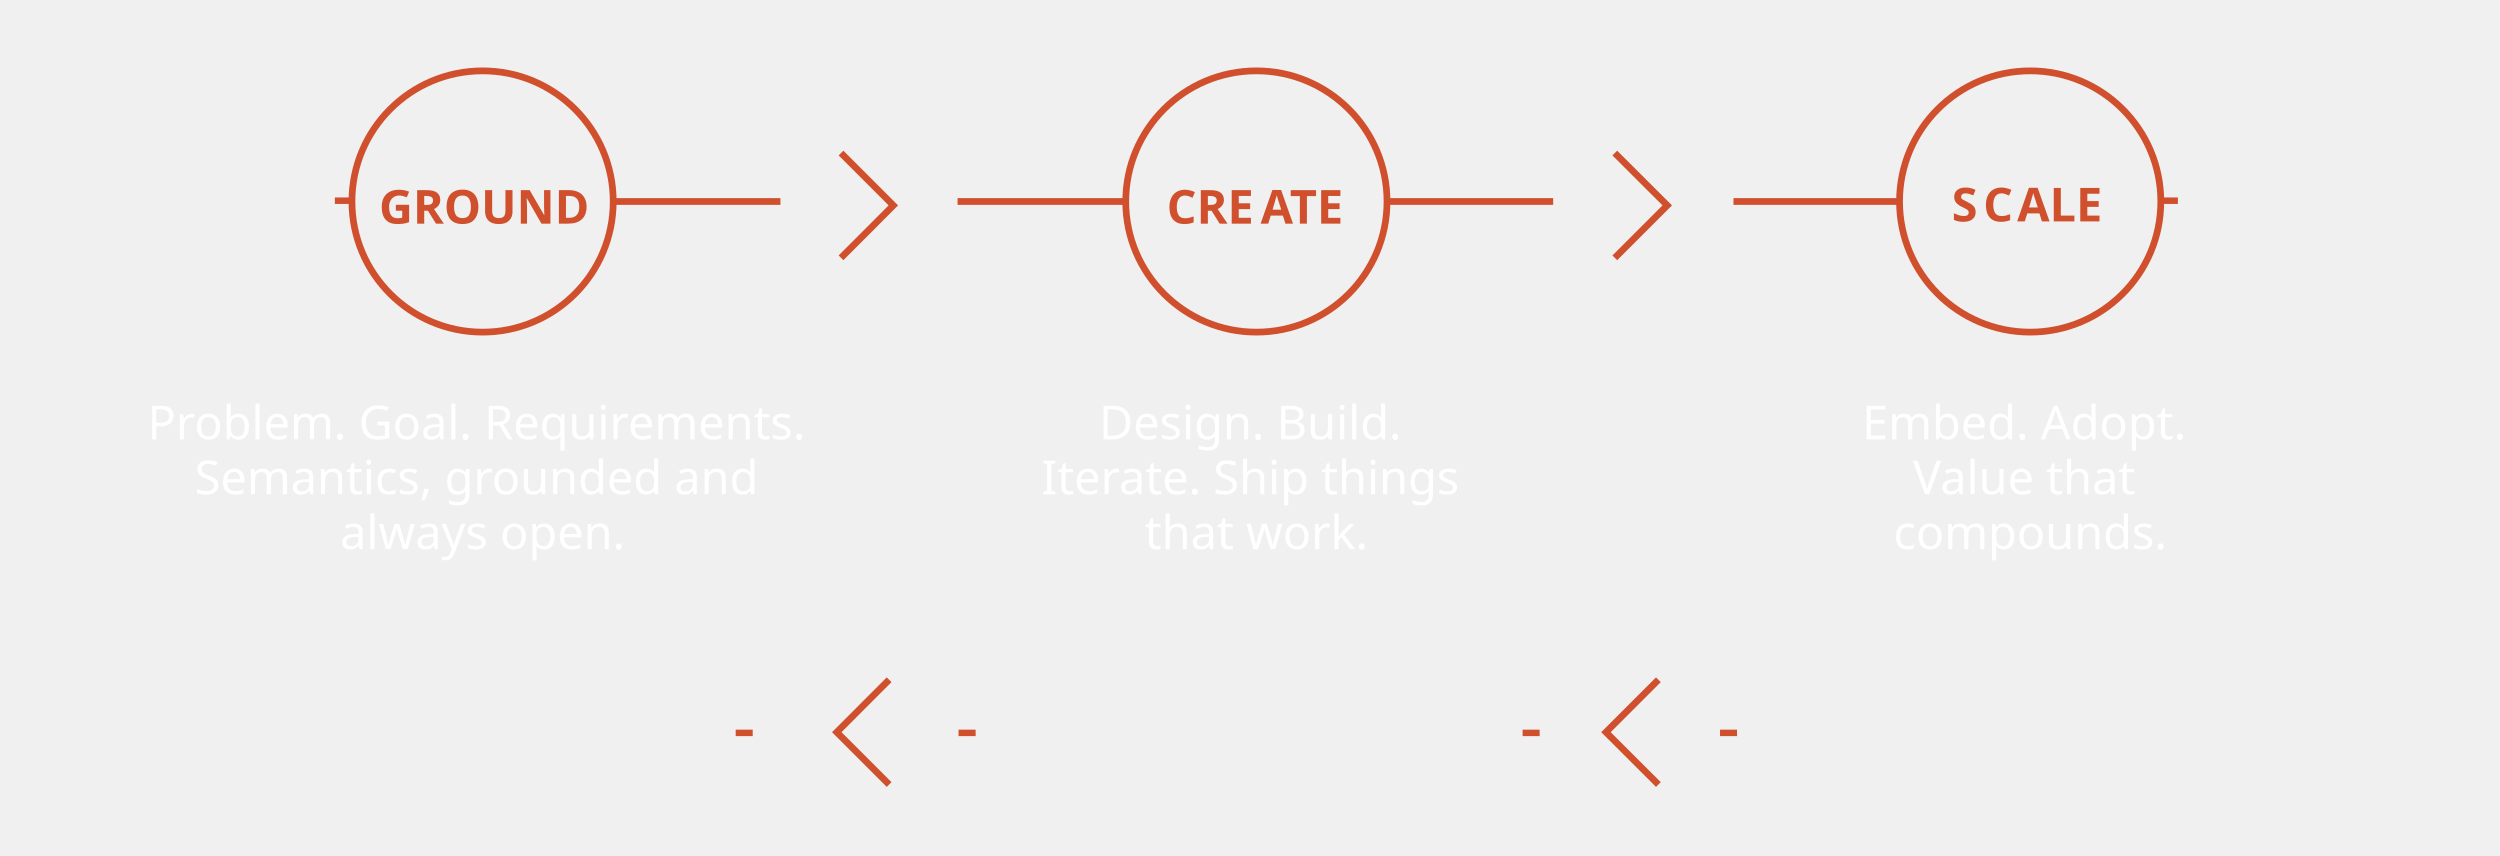
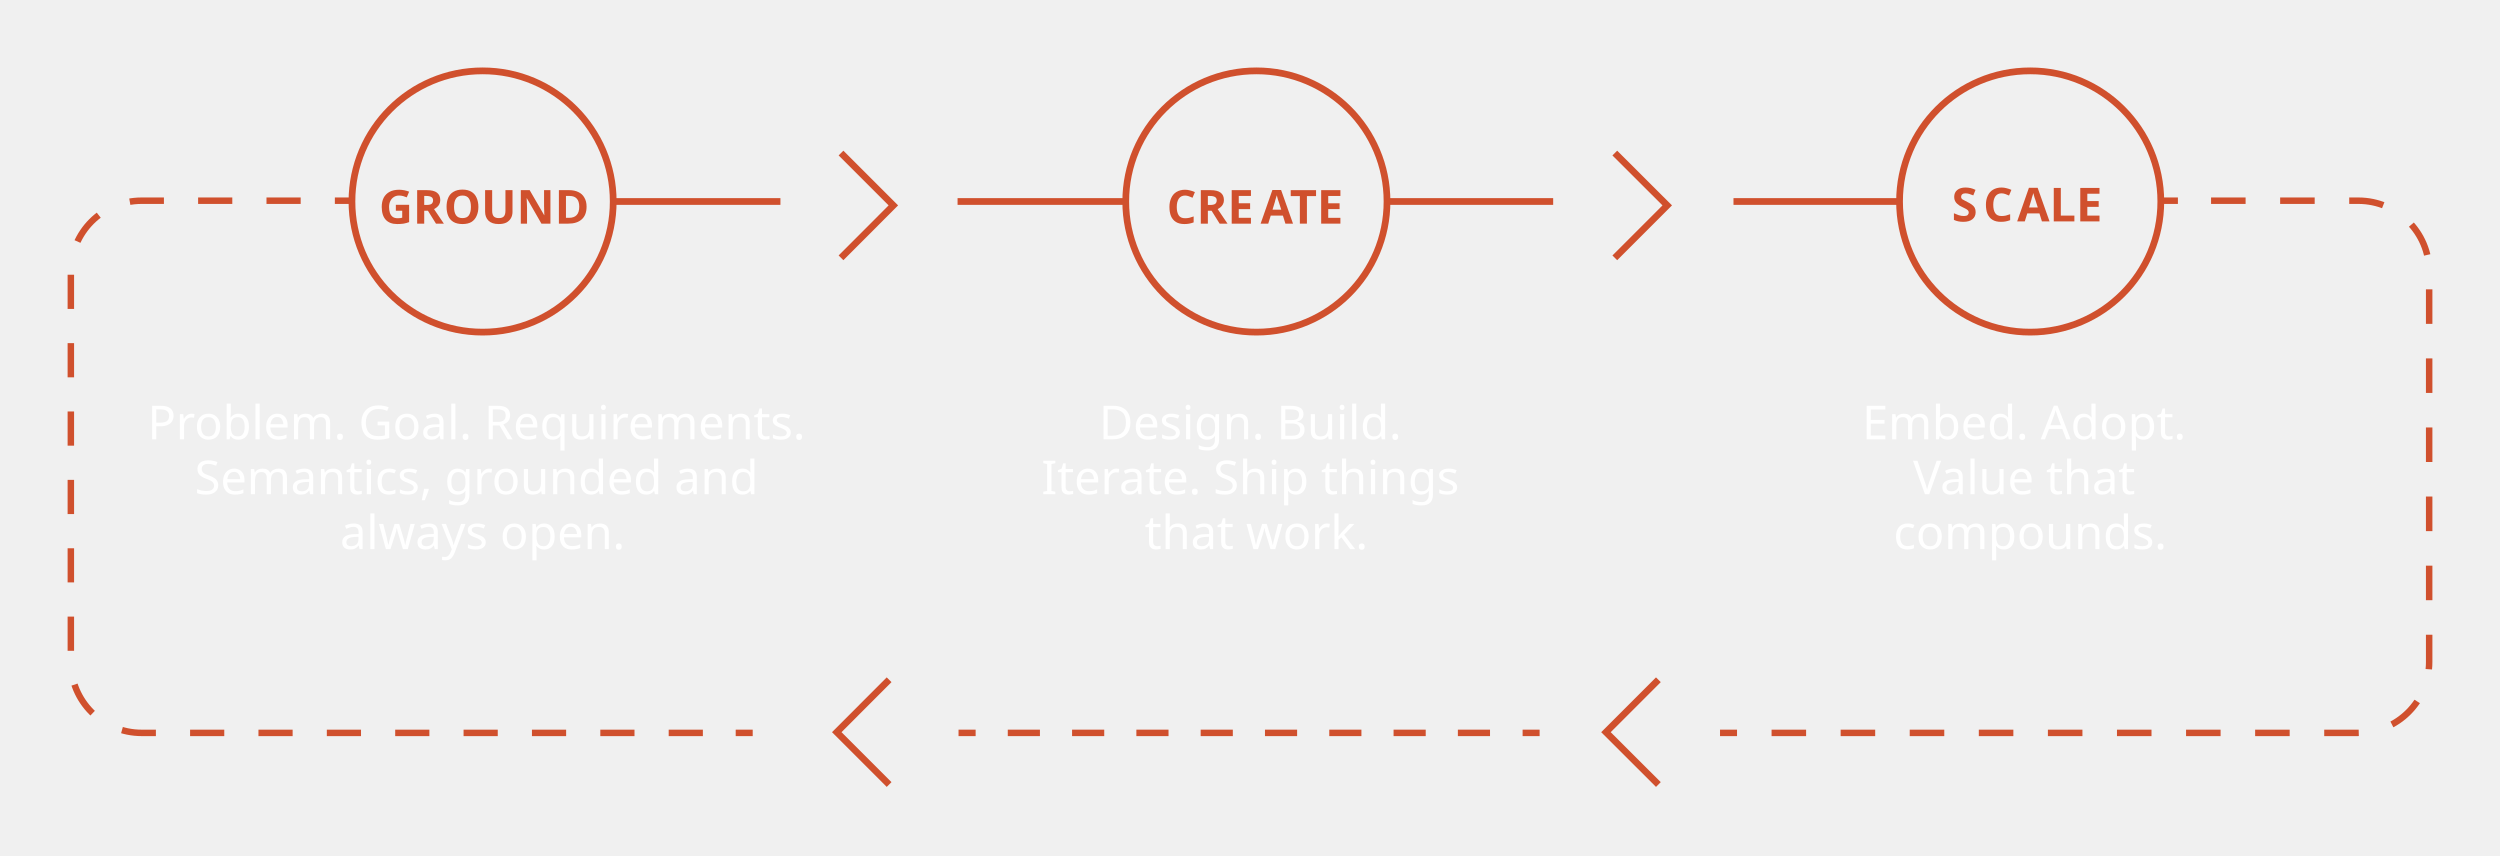
<svg xmlns="http://www.w3.org/2000/svg" id="Layer_1" viewBox="63.481 92.199 282.277 96.579">
  <defs>
-     <mask id="mask-return-arc-right" maskUnits="userSpaceOnUse">
+     <mask id="mask-return-arc-right" maskUnits="userSpaceOnUse" x="50" y="50" width="320" height="160">
      <path id="reveal-arc-right" d="M263.51,174.95h66.25c4.42,0,8-3.58,8-8v-44.09c0-4.42-3.58-8-8-8h-18.42" style="fill:none; stroke:#fff; stroke-width:3px; stroke-linecap:round;" />
    </mask>
-     <mask id="mask-return-middle" maskUnits="userSpaceOnUse">
+     <mask id="mask-return-middle" maskUnits="userSpaceOnUse" x="50" y="50" width="320" height="160">
      <line id="reveal-middle-dashed" x1="177.27" y1="174.95" x2="233.58" y2="174.95" style="stroke:#fff; stroke-width:3px; stroke-linecap:round;" />
    </mask>
-     <mask id="mask-return-arc-left" maskUnits="userSpaceOnUse">
+     <mask id="mask-return-arc-left" maskUnits="userSpaceOnUse" x="50" y="50" width="320" height="160">
      <path id="reveal-arc-left" d="M97.43,114.86h-17.95c-4.42,0-8,3.58-8,8v44.09c0,4.42,3.58,8,8,8h65.14" style="fill:none; stroke:#fff; stroke-width:3px; stroke-linecap:round;" />
    </mask>
  </defs>
  <line class="path-return" x1="257.69" y1="174.95" x2="259.61" y2="174.95" style="fill:none; stroke:#d0502d; stroke-miterlimit:10; stroke-width:.73px;" />
  <path class="path-return" mask="url(#mask-return-arc-right)" d="M263.51,174.95h66.25c4.42,0,8-3.58,8-8v-44.09c0-4.42-3.58-8-8-8h-18.42" style="fill:none; stroke:#d0502d; stroke-dasharray:3.9 3.9; stroke-miterlimit:10; stroke-width:.73px;" />
  <line class="path-return" x1="309.39" y1="114.86" x2="307.47" y2="114.86" style="fill:none; stroke:#d0502d; stroke-miterlimit:10; stroke-width:.73px;" />
  <line class="path-return" x1="171.71" y1="174.95" x2="173.64" y2="174.95" style="fill:none; stroke:#d0502d; stroke-miterlimit:10; stroke-width:.73px;" />
  <line class="path-return" mask="url(#mask-return-middle)" x1="177.27" y1="174.95" x2="233.58" y2="174.95" style="fill:none; stroke:#d0502d; stroke-dasharray:3.63 3.63; stroke-miterlimit:10; stroke-width:.73px;" />
  <line class="path-return" x1="235.4" y1="174.95" x2="237.32" y2="174.95" style="fill:none; stroke:#d0502d; stroke-miterlimit:10; stroke-width:.73px;" />
  <line class="path-return" x1="103.21" y1="114.86" x2="101.29" y2="114.86" style="fill:none; stroke:#d0502d; stroke-miterlimit:10; stroke-width:.73px;" />
  <path class="path-return" mask="url(#mask-return-arc-left)" d="M97.43,114.86h-17.95c-4.42,0-8,3.58-8,8v44.09c0,4.42,3.58,8,8,8h65.14" style="fill:none; stroke:#d0502d; stroke-dasharray:3.86 3.86; stroke-miterlimit:10; stroke-width:.73px;" />
  <line class="path-return" x1="146.55" y1="174.95" x2="148.47" y2="174.95" style="fill:none; stroke:#d0502d; stroke-miterlimit:10; stroke-width:.73px;" />
  <line class="line-ground-create" x1="132.72" y1="114.95" x2="151.6" y2="114.95" style="fill:none; stroke:#d0502d; stroke-miterlimit:10; stroke-width:.76px;" />
  <line class="line-ground-create" x1="171.6" y1="114.95" x2="190.48" y2="114.95" style="fill:none; stroke:#d0502d; stroke-miterlimit:10; stroke-width:.76px;" />
  <line class="line-create-scale" x1="220.09" y1="114.95" x2="238.85" y2="114.95" style="fill:none; stroke:#d0502d; stroke-miterlimit:10; stroke-width:.76px;" />
  <line class="line-create-scale" x1="259.21" y1="114.95" x2="278.16" y2="114.95" style="fill:none; stroke:#d0502d; stroke-miterlimit:10; stroke-width:.76px;" />
  <polyline class="line-create-scale" points="245.81 109.48 251.73 115.39 245.81 121.31" style="fill:none; stroke:#d0502d; stroke-miterlimit:10; stroke-width:.76px;" />
  <circle id="circle-ground" cx="117.97" cy="114.95" r="14.75" style="fill:none; stroke:#d0502d; stroke-miterlimit:10; stroke-width:.76px;" />
  <polyline class="line-ground-create" points="158.44 109.48 164.35 115.39 158.44 121.31" style="fill:none; stroke:#d0502d; stroke-miterlimit:10; stroke-width:.76px;" />
  <polyline class="path-return" points="163.87 180.78 157.96 174.87 163.87 168.95" style="fill:none; stroke:#d0502d; stroke-miterlimit:10; stroke-width:.76px;" />
  <polyline class="path-return" points="250.73 180.78 244.81 174.87 250.73 168.95" style="fill:none; stroke:#d0502d; stroke-miterlimit:10; stroke-width:.76px;" />
  <text id="label-ground" transform="translate(106.27 117.45)" style="fill:#d0502d; font-family:Manrope-ExtraBold, Manrope; font-size:5.29px; font-weight:700;">
    <tspan x="0" y="0">GROUND</tspan>
  </text>
  <circle id="circle-create" cx="205.34" cy="114.95" r="14.75" style="fill:none; stroke:#d0502d; stroke-miterlimit:10; stroke-width:.76px;" />
  <text id="label-create" transform="translate(195.21 117.45)" style="fill:#d0502d; font-family:Manrope-ExtraBold, Manrope; font-size:5.29px; font-weight:700;">
    <tspan x="0" y="0">CRE</tspan>
    <tspan x="10.61" y="0" style="letter-spacing:-.06em;">A</tspan>
    <tspan x="13.9" y="0">TE</tspan>
  </text>
  <circle id="circle-scale" cx="292.71" cy="114.95" r="14.75" style="fill:none; stroke:#d0502d; stroke-miterlimit:10; stroke-width:.76px;" />
  <text id="label-scale" transform="translate(283.85 117.2)" style="fill:#d0502d; font-family:Manrope-ExtraBold, Manrope; font-size:5.29px; font-weight:700;">
    <tspan x="0" y="0">S</tspan>
    <tspan x="3.55" y="0" style="letter-spacing:-.02em;">C</tspan>
    <tspan x="7.39" y="0">ALE</tspan>
  </text>
  <g id="desc-scale">
    <text x="292.71" y="141.8" text-anchor="middle" style="fill:#fff; font-family:Manrope-Medium, Manrope; font-size:5.29px; font-weight:500;">
      <tspan x="292.71" dy="0">Embed. Adopt.</tspan>
      <tspan x="292.71" dy="6.2">Value that</tspan>
      <tspan x="292.71" dy="6.2">compounds.</tspan>
    </text>
  </g>
  <g id="desc-create">
    <text x="205.34" y="141.8" text-anchor="middle" style="fill:#fff; font-family:Manrope-Medium, Manrope; font-size:5.29px; font-weight:500;">
      <tspan x="205.34" dy="0">Design. Build.</tspan>
      <tspan x="205.34" dy="6.2">Iterate. Ship things</tspan>
      <tspan x="205.34" dy="6.2">that work.</tspan>
    </text>
  </g>
  <g id="desc-ground">
    <text x="117.97" y="141.8" text-anchor="middle" style="fill:#fff; font-family:Manrope-Medium, Manrope; font-size:5.29px; font-weight:500;">
      <tspan x="117.97" dy="0">Problem. Goal. Requirements.</tspan>
      <tspan x="117.97" dy="6.2">Semantics, grounded and</tspan>
      <tspan x="117.97" dy="6.2">always open.</tspan>
    </text>
  </g>
</svg>
